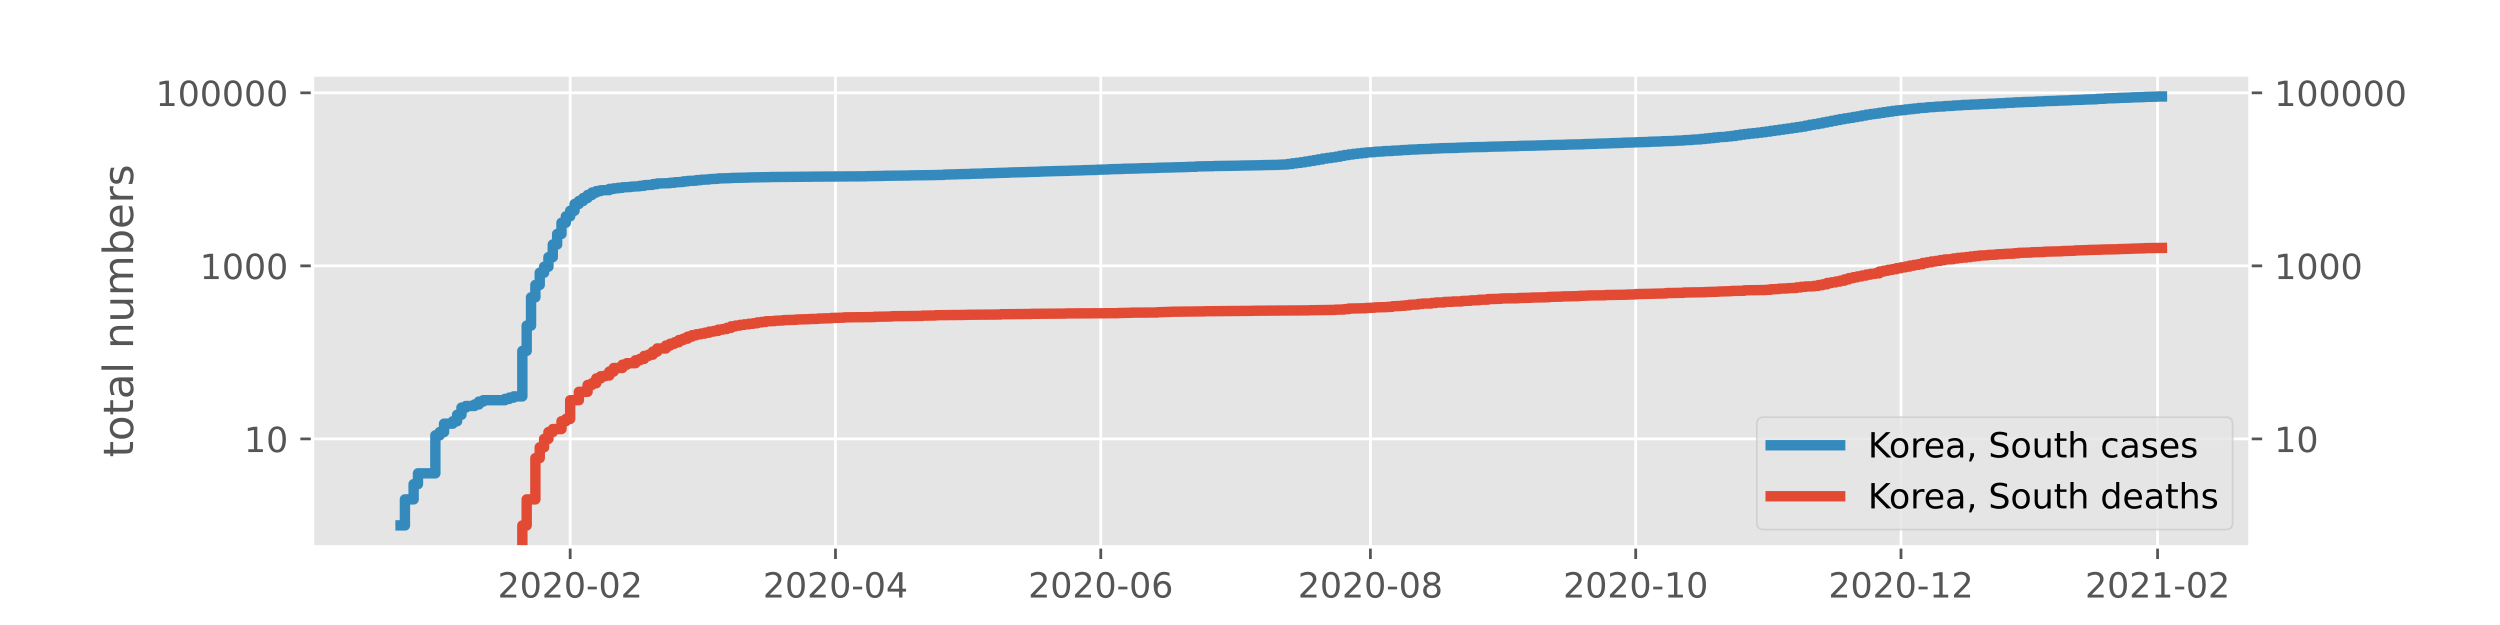
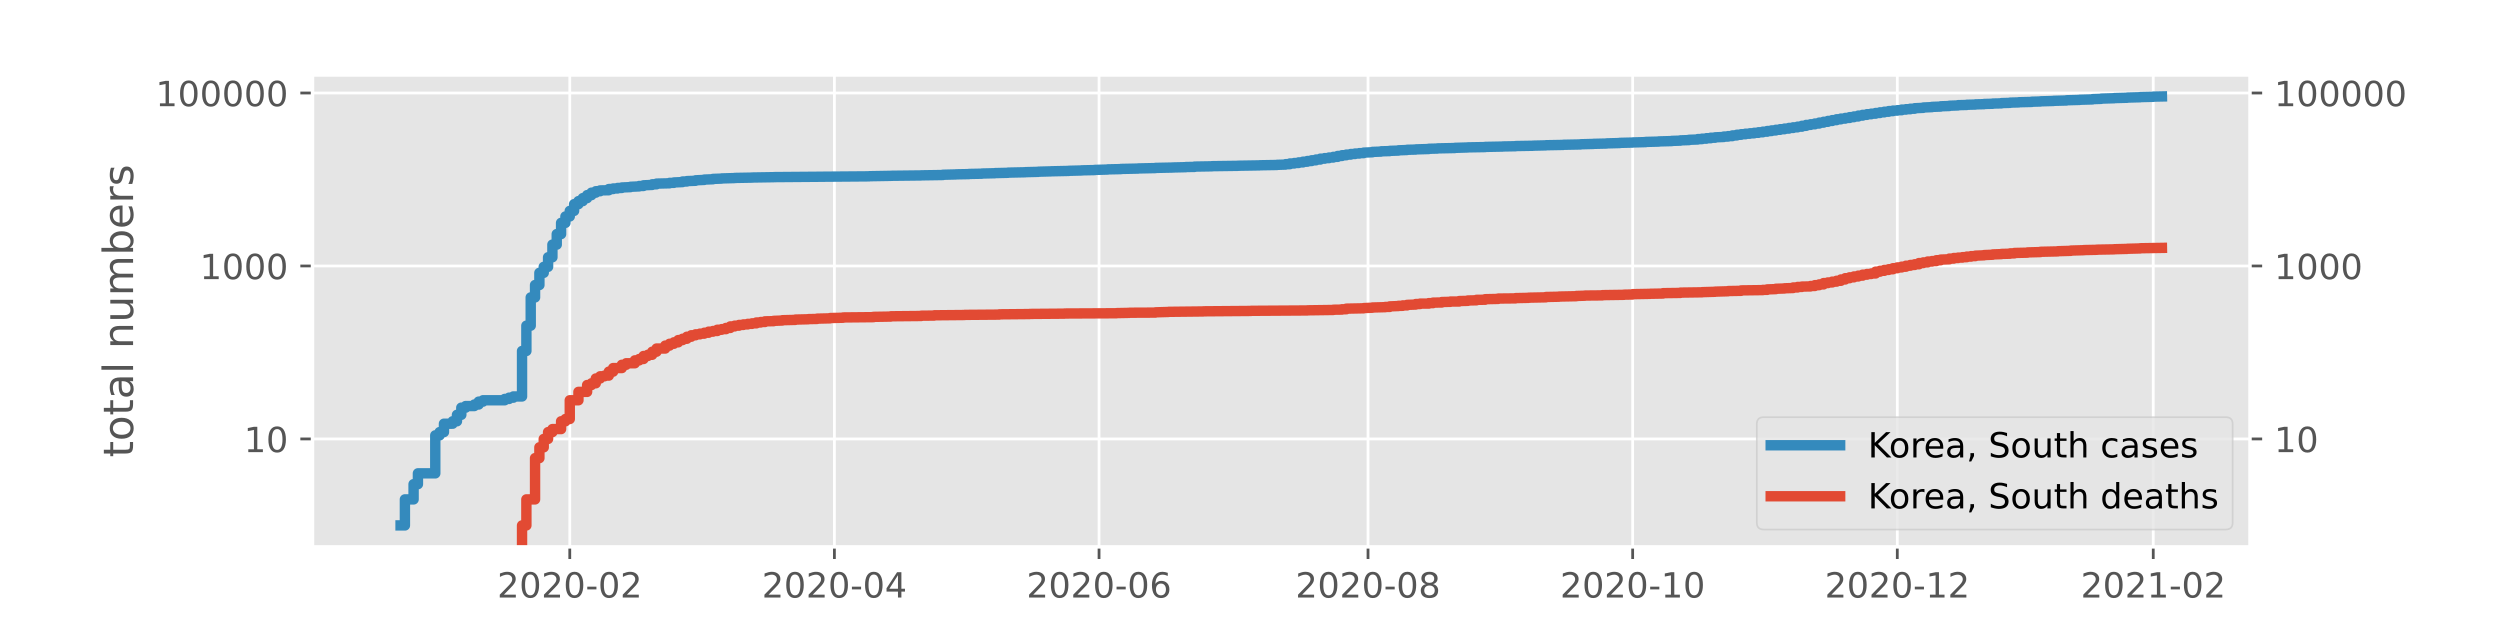
<svg xmlns="http://www.w3.org/2000/svg" xmlns:xlink="http://www.w3.org/1999/xlink" height="180pt" version="1.1" viewBox="0 0 720 180" width="720pt">
  <defs>
    <style type="text/css">*{stroke-linecap:butt;stroke-linejoin:round;}</style>
  </defs>
  <g id="figure_1">
    <g id="patch_1">
      <path d="M 0 180  L 720 180  L 720 0  L 0 0  z " style="fill:#ffffff;" />
    </g>
    <g id="axes_1">
      <g id="patch_2">
        <path d="M 90 157.5  L 648 157.5  L 648 21.6  L 90 21.6  z " style="fill:#e5e5e5;" />
      </g>
      <g id="matplotlib.axis_1">
        <g id="xtick_1">
          <g id="line2d_1">
-             <path clip-path="url(#p4e8350b60a)" d="M 164.212 157.5  L 164.212 21.6  " style="fill:none;stroke:#ffffff;stroke-linecap:square;stroke-width:0.8;" />
+             <path clip-path="url(#pd391276d5e)" d="M 164.092 157.5  L 164.092 21.6  " style="fill:none;stroke:#ffffff;stroke-linecap:square;stroke-width:0.8;" />
          </g>
          <g id="line2d_2">
            <defs>
-               <path d="M 0 0  L 0 3.5  " id="mb71b6ea522" style="stroke:#555555;stroke-width:0.8;" />
+               <path d="M 0 0  L 0 3.5  " id="m85355ce5db" style="stroke:#555555;stroke-width:0.8;" />
            </defs>
            <g>
-               <use style="fill:#555555;stroke:#555555;stroke-width:0.8;" x="164.212" xlink:href="#mb71b6ea522" y="157.5" />
+               <use style="fill:#555555;stroke:#555555;stroke-width:0.8;" x="164.092" xlink:href="#m85355ce5db" y="157.5" />
            </g>
          </g>
          <g id="text_1">
-             <text style="fill:#555555;font-family:DejaVu Sans;font-size:10px;font-stretch:normal;font-style:normal;font-weight:normal;text-anchor:middle;" transform="rotate(-0, 164.2121, 172.0984)" x="164.212" y="172.098">2020-02</text>
+             <text style="fill:#555555;font-family:DejaVu Sans;font-size:10px;font-stretch:normal;font-style:normal;font-weight:normal;text-anchor:middle;" transform="rotate(-0, 164.0918, 172.0984)" x="164.092" y="172.098">2020-02</text>
          </g>
        </g>
        <g id="xtick_2">
          <g id="line2d_3">
-             <path clip-path="url(#p4e8350b60a)" d="M 240.616 157.5  L 240.616 21.6  " style="fill:none;stroke:#ffffff;stroke-linecap:square;stroke-width:0.8;" />
+             <path clip-path="url(#pd391276d5e)" d="M 240.308 157.5  L 240.308 21.6  " style="fill:none;stroke:#ffffff;stroke-linecap:square;stroke-width:0.8;" />
          </g>
          <g id="line2d_4">
            <g>
-               <use style="fill:#555555;stroke:#555555;stroke-width:0.8;" x="240.616" xlink:href="#mb71b6ea522" y="157.5" />
+               <use style="fill:#555555;stroke:#555555;stroke-width:0.8;" x="240.308" xlink:href="#m85355ce5db" y="157.5" />
            </g>
          </g>
          <g id="text_2">
-             <text style="fill:#555555;font-family:DejaVu Sans;font-size:10px;font-stretch:normal;font-style:normal;font-weight:normal;text-anchor:middle;" transform="rotate(-0, 240.6162, 172.0984)" x="240.616" y="172.098">2020-04</text>
+             <text style="fill:#555555;font-family:DejaVu Sans;font-size:10px;font-stretch:normal;font-style:normal;font-weight:normal;text-anchor:middle;" transform="rotate(-0, 240.3077, 172.0984)" x="240.308" y="172.098">2020-04</text>
          </g>
        </g>
        <g id="xtick_3">
          <g id="line2d_5">
-             <path clip-path="url(#p4e8350b60a)" d="M 317.02 157.5  L 317.02 21.6  " style="fill:none;stroke:#ffffff;stroke-linecap:square;stroke-width:0.8;" />
+             <path clip-path="url(#pd391276d5e)" d="M 316.524 157.5  L 316.524 21.6  " style="fill:none;stroke:#ffffff;stroke-linecap:square;stroke-width:0.8;" />
          </g>
          <g id="line2d_6">
            <g>
-               <use style="fill:#555555;stroke:#555555;stroke-width:0.8;" x="317.02" xlink:href="#mb71b6ea522" y="157.5" />
+               <use style="fill:#555555;stroke:#555555;stroke-width:0.8;" x="316.524" xlink:href="#m85355ce5db" y="157.5" />
            </g>
          </g>
          <g id="text_3">
-             <text style="fill:#555555;font-family:DejaVu Sans;font-size:10px;font-stretch:normal;font-style:normal;font-weight:normal;text-anchor:middle;" transform="rotate(-0, 317.0202, 172.0984)" x="317.02" y="172.098">2020-06</text>
+             <text style="fill:#555555;font-family:DejaVu Sans;font-size:10px;font-stretch:normal;font-style:normal;font-weight:normal;text-anchor:middle;" transform="rotate(-0, 316.5235, 172.0984)" x="316.524" y="172.098">2020-06</text>
          </g>
        </g>
        <g id="xtick_4">
          <g id="line2d_7">
-             <path clip-path="url(#p4e8350b60a)" d="M 394.677 157.5  L 394.677 21.6  " style="fill:none;stroke:#ffffff;stroke-linecap:square;stroke-width:0.8;" />
+             <path clip-path="url(#pd391276d5e)" d="M 393.989 157.5  L 393.989 21.6  " style="fill:none;stroke:#ffffff;stroke-linecap:square;stroke-width:0.8;" />
          </g>
          <g id="line2d_8">
            <g>
-               <use style="fill:#555555;stroke:#555555;stroke-width:0.8;" x="394.677" xlink:href="#mb71b6ea522" y="157.5" />
+               <use style="fill:#555555;stroke:#555555;stroke-width:0.8;" x="393.989" xlink:href="#m85355ce5db" y="157.5" />
            </g>
          </g>
          <g id="text_4">
-             <text style="fill:#555555;font-family:DejaVu Sans;font-size:10px;font-stretch:normal;font-style:normal;font-weight:normal;text-anchor:middle;" transform="rotate(-0, 394.6768, 172.0984)" x="394.677" y="172.098">2020-08</text>
+             <text style="fill:#555555;font-family:DejaVu Sans;font-size:10px;font-stretch:normal;font-style:normal;font-weight:normal;text-anchor:middle;" transform="rotate(-0, 393.9888, 172.0984)" x="393.989" y="172.098">2020-08</text>
          </g>
        </g>
        <g id="xtick_5">
          <g id="line2d_9">
-             <path clip-path="url(#p4e8350b60a)" d="M 471.081 157.5  L 471.081 21.6  " style="fill:none;stroke:#ffffff;stroke-linecap:square;stroke-width:0.8;" />
+             <path clip-path="url(#pd391276d5e)" d="M 470.205 157.5  L 470.205 21.6  " style="fill:none;stroke:#ffffff;stroke-linecap:square;stroke-width:0.8;" />
          </g>
          <g id="line2d_10">
            <g>
-               <use style="fill:#555555;stroke:#555555;stroke-width:0.8;" x="471.081" xlink:href="#mb71b6ea522" y="157.5" />
+               <use style="fill:#555555;stroke:#555555;stroke-width:0.8;" x="470.205" xlink:href="#m85355ce5db" y="157.5" />
            </g>
          </g>
          <g id="text_5">
-             <text style="fill:#555555;font-family:DejaVu Sans;font-size:10px;font-stretch:normal;font-style:normal;font-weight:normal;text-anchor:middle;" transform="rotate(-0, 471.0808, 172.0984)" x="471.081" y="172.098">2020-10</text>
+             <text style="fill:#555555;font-family:DejaVu Sans;font-size:10px;font-stretch:normal;font-style:normal;font-weight:normal;text-anchor:middle;" transform="rotate(-0, 470.2047, 172.0984)" x="470.205" y="172.098">2020-10</text>
          </g>
        </g>
        <g id="xtick_6">
          <g id="line2d_11">
-             <path clip-path="url(#p4e8350b60a)" d="M 547.485 157.5  L 547.485 21.6  " style="fill:none;stroke:#ffffff;stroke-linecap:square;stroke-width:0.8;" />
+             <path clip-path="url(#pd391276d5e)" d="M 546.421 157.5  L 546.421 21.6  " style="fill:none;stroke:#ffffff;stroke-linecap:square;stroke-width:0.8;" />
          </g>
          <g id="line2d_12">
            <g>
-               <use style="fill:#555555;stroke:#555555;stroke-width:0.8;" x="547.485" xlink:href="#mb71b6ea522" y="157.5" />
+               <use style="fill:#555555;stroke:#555555;stroke-width:0.8;" x="546.421" xlink:href="#m85355ce5db" y="157.5" />
            </g>
          </g>
          <g id="text_6">
-             <text style="fill:#555555;font-family:DejaVu Sans;font-size:10px;font-stretch:normal;font-style:normal;font-weight:normal;text-anchor:middle;" transform="rotate(-0, 547.4848, 172.0984)" x="547.485" y="172.098">2020-12</text>
+             <text style="fill:#555555;font-family:DejaVu Sans;font-size:10px;font-stretch:normal;font-style:normal;font-weight:normal;text-anchor:middle;" transform="rotate(-0, 546.4205, 172.0984)" x="546.421" y="172.098">2020-12</text>
          </g>
        </g>
        <g id="xtick_7">
          <g id="line2d_13">
-             <path clip-path="url(#p4e8350b60a)" d="M 621.384 157.5  L 621.384 21.6  " style="fill:none;stroke:#ffffff;stroke-linecap:square;stroke-width:0.8;" />
+             <path clip-path="url(#pd391276d5e)" d="M 620.137 157.5  L 620.137 21.6  " style="fill:none;stroke:#ffffff;stroke-linecap:square;stroke-width:0.8;" />
          </g>
          <g id="line2d_14">
            <g>
-               <use style="fill:#555555;stroke:#555555;stroke-width:0.8;" x="621.384" xlink:href="#mb71b6ea522" y="157.5" />
+               <use style="fill:#555555;stroke:#555555;stroke-width:0.8;" x="620.137" xlink:href="#m85355ce5db" y="157.5" />
            </g>
          </g>
          <g id="text_7">
-             <text style="fill:#555555;font-family:DejaVu Sans;font-size:10px;font-stretch:normal;font-style:normal;font-weight:normal;text-anchor:middle;" transform="rotate(-0, 621.3838, 172.0984)" x="621.384" y="172.098">2021-02</text>
+             <text style="fill:#555555;font-family:DejaVu Sans;font-size:10px;font-stretch:normal;font-style:normal;font-weight:normal;text-anchor:middle;" transform="rotate(-0, 620.1375, 172.0984)" x="620.137" y="172.098">2021-02</text>
          </g>
        </g>
      </g>
      <g id="matplotlib.axis_2">
        <g id="ytick_1">
          <g id="line2d_15">
-             <path clip-path="url(#p4e8350b60a)" d="M 90 126.405  L 648 126.405  " style="fill:none;stroke:#ffffff;stroke-linecap:square;stroke-width:0.8;" />
+             <path clip-path="url(#pd391276d5e)" d="M 90 126.415  L 648 126.415  " style="fill:none;stroke:#ffffff;stroke-linecap:square;stroke-width:0.8;" />
          </g>
          <g id="line2d_16">
            <defs>
-               <path d="M 0 0  L -3.5 0  " id="mbadf1a4dc0" style="stroke:#555555;stroke-width:0.8;" />
+               <path d="M 0 0  L -3.5 0  " id="ma925e9ebb7" style="stroke:#555555;stroke-width:0.8;" />
            </defs>
            <g>
-               <use style="fill:#555555;stroke:#555555;stroke-width:0.8;" x="90" xlink:href="#mbadf1a4dc0" y="126.405" />
+               <use style="fill:#555555;stroke:#555555;stroke-width:0.8;" x="90" xlink:href="#ma925e9ebb7" y="126.415" />
            </g>
          </g>
          <g id="line2d_17">
            <defs>
-               <path d="M 0 0  L 3.5 0  " id="m19bf8649ea" style="stroke:#555555;stroke-width:0.8;" />
+               <path d="M 0 0  L 3.5 0  " id="m5937673748" style="stroke:#555555;stroke-width:0.8;" />
            </defs>
            <g>
-               <use style="fill:#555555;stroke:#555555;stroke-width:0.8;" x="648" xlink:href="#m19bf8649ea" y="126.405" />
+               <use style="fill:#555555;stroke:#555555;stroke-width:0.8;" x="648" xlink:href="#m5937673748" y="126.415" />
            </g>
          </g>
          <g id="text_8">
-             <text style="fill:#555555;font-family:DejaVu Sans;font-size:10px;font-stretch:normal;font-style:normal;font-weight:normal;text-anchor:end;" transform="rotate(-0, 83, 130.2044)" x="83" y="130.204">10</text>
+             <text style="fill:#555555;font-family:DejaVu Sans;font-size:10px;font-stretch:normal;font-style:normal;font-weight:normal;text-anchor:end;" transform="rotate(-0, 83, 130.2145)" x="83" y="130.215">10</text>
          </g>
          <g id="text_9">
-             <text style="fill:#555555;font-family:DejaVu Sans;font-size:10px;font-stretch:normal;font-style:normal;font-weight:normal;text-anchor:start;" transform="rotate(-0, 655, 130.2044)" x="655" y="130.204">10</text>
+             <text style="fill:#555555;font-family:DejaVu Sans;font-size:10px;font-stretch:normal;font-style:normal;font-weight:normal;text-anchor:start;" transform="rotate(-0, 655, 130.2145)" x="655" y="130.215">10</text>
          </g>
        </g>
        <g id="ytick_2">
          <g id="line2d_18">
-             <path clip-path="url(#p4e8350b60a)" d="M 90 76.57  L 648 76.57  " style="fill:none;stroke:#ffffff;stroke-linecap:square;stroke-width:0.8;" />
+             <path clip-path="url(#pd391276d5e)" d="M 90 76.6  L 648 76.6  " style="fill:none;stroke:#ffffff;stroke-linecap:square;stroke-width:0.8;" />
          </g>
          <g id="line2d_19">
            <g>
-               <use style="fill:#555555;stroke:#555555;stroke-width:0.8;" x="90" xlink:href="#mbadf1a4dc0" y="76.57" />
+               <use style="fill:#555555;stroke:#555555;stroke-width:0.8;" x="90" xlink:href="#ma925e9ebb7" y="76.6" />
            </g>
          </g>
          <g id="line2d_20">
            <g>
-               <use style="fill:#555555;stroke:#555555;stroke-width:0.8;" x="648" xlink:href="#m19bf8649ea" y="76.57" />
+               <use style="fill:#555555;stroke:#555555;stroke-width:0.8;" x="648" xlink:href="#m5937673748" y="76.6" />
            </g>
          </g>
          <g id="text_10">
-             <text style="fill:#555555;font-family:DejaVu Sans;font-size:10px;font-stretch:normal;font-style:normal;font-weight:normal;text-anchor:end;" transform="rotate(-0, 83, 80.36918)" x="83" y="80.369">1000</text>
+             <text style="fill:#555555;font-family:DejaVu Sans;font-size:10px;font-stretch:normal;font-style:normal;font-weight:normal;text-anchor:end;" transform="rotate(-0, 83, 80.39966)" x="83" y="80.4">1000</text>
          </g>
          <g id="text_11">
-             <text style="fill:#555555;font-family:DejaVu Sans;font-size:10px;font-stretch:normal;font-style:normal;font-weight:normal;text-anchor:start;" transform="rotate(-0, 655, 80.36918)" x="655" y="80.369">1000</text>
+             <text style="fill:#555555;font-family:DejaVu Sans;font-size:10px;font-stretch:normal;font-style:normal;font-weight:normal;text-anchor:start;" transform="rotate(-0, 655, 80.39966)" x="655" y="80.4">1000</text>
          </g>
        </g>
        <g id="ytick_3">
          <g id="line2d_21">
-             <path clip-path="url(#p4e8350b60a)" d="M 90 26.735  L 648 26.735  " style="fill:none;stroke:#ffffff;stroke-linecap:square;stroke-width:0.8;" />
+             <path clip-path="url(#pd391276d5e)" d="M 90 26.786  L 648 26.786  " style="fill:none;stroke:#ffffff;stroke-linecap:square;stroke-width:0.8;" />
          </g>
          <g id="line2d_22">
            <g>
-               <use style="fill:#555555;stroke:#555555;stroke-width:0.8;" x="90" xlink:href="#mbadf1a4dc0" y="26.735" />
+               <use style="fill:#555555;stroke:#555555;stroke-width:0.8;" x="90" xlink:href="#ma925e9ebb7" y="26.786" />
            </g>
          </g>
          <g id="line2d_23">
            <g>
-               <use style="fill:#555555;stroke:#555555;stroke-width:0.8;" x="648" xlink:href="#m19bf8649ea" y="26.735" />
+               <use style="fill:#555555;stroke:#555555;stroke-width:0.8;" x="648" xlink:href="#m5937673748" y="26.786" />
            </g>
          </g>
          <g id="text_12">
-             <text style="fill:#555555;font-family:DejaVu Sans;font-size:10px;font-stretch:normal;font-style:normal;font-weight:normal;text-anchor:end;" transform="rotate(-0, 83, 30.534)" x="83" y="30.534">100000</text>
+             <text style="fill:#555555;font-family:DejaVu Sans;font-size:10px;font-stretch:normal;font-style:normal;font-weight:normal;text-anchor:end;" transform="rotate(-0, 83, 30.58481)" x="83" y="30.585">100000</text>
          </g>
          <g id="text_13">
-             <text style="fill:#555555;font-family:DejaVu Sans;font-size:10px;font-stretch:normal;font-style:normal;font-weight:normal;text-anchor:start;" transform="rotate(-0, 655, 30.534)" x="655" y="30.534">100000</text>
+             <text style="fill:#555555;font-family:DejaVu Sans;font-size:10px;font-stretch:normal;font-style:normal;font-weight:normal;text-anchor:start;" transform="rotate(-0, 655, 30.58481)" x="655" y="30.585">100000</text>
          </g>
        </g>
        <g id="text_14">
          <text style="fill:#555555;font-family:DejaVu Sans;font-size:12px;font-stretch:normal;font-style:normal;font-weight:normal;text-anchor:middle;" transform="rotate(-90, 38.32937, 89.55)" x="38.329" y="89.55">total numbers</text>
        </g>
      </g>
      <g id="line2d_24">
-         <path clip-path="url(#p4e8350b60a)" d="M 115.364 151.323  L 116.616 151.323  L 116.616 143.822  L 119.121 143.822  L 119.121 139.434  L 120.374 139.434  L 120.374 136.321  L 125.384 136.321  L 125.384 125.374  L 126.636 125.374  L 126.636 124.432  L 127.889 124.432  L 127.889 122.017  L 130.394 122.017  L 130.394 121.319  L 131.646 121.319  L 131.646 119.459  L 132.899 119.459  L 132.899 117.392  L 134.152 117.392  L 134.152 116.931  L 136.657 116.931  L 136.657 116.489  L 137.909 116.489  L 137.909 115.657  L 139.162 115.657  L 139.162 115.263  L 145.424 115.263  L 145.424 114.883  L 146.677 114.883  L 146.677 114.516  L 147.929 114.516  L 147.929 114.162  L 150.434 114.162  L 150.434 101.063  L 151.687 101.063  L 151.687 93.772  L 152.939 93.772  L 152.939 85.628  L 154.192 85.628  L 154.192 82.062  L 155.444 82.062  L 155.444 78.547  L 156.697 78.547  L 156.697 76.822  L 157.949 76.822  L 157.949 74.06  L 159.202 74.06  L 159.202 70.416  L 160.455 70.416  L 160.455 67.384  L 161.707 67.384  L 161.707 64.153  L 162.96 64.153  L 162.96 62.307  L 164.212 62.307  L 164.212 60.698  L 165.465 60.698  L 165.465 58.758  L 166.717 58.758  L 166.717 57.886  L 167.97 57.886  L 167.97 57.023  L 169.222 57.023  L 169.222 56.16  L 170.475 56.16  L 170.475 55.449  L 171.727 55.449  L 171.727 55.037  L 172.98 55.037  L 172.98 54.797  L 175.485 54.747  L 175.485 54.404  L 176.737 54.404  L 176.737 54.246  L 177.99 54.246  L 177.99 54.096  L 179.242 54.096  L 179.242 53.951  L 181.747 53.85  L 181.747 53.753  L 184.253 53.643  L 184.253 53.522  L 185.505 53.522  L 185.505 53.329  L 188.01 53.219  L 188.01 53.037  L 189.263 53.037  L 189.263 52.84  L 193.02 52.748  L 193.02 52.629  L 194.273 52.629  L 194.273 52.507  L 196.778 52.401  L 196.778 52.233  L 198.03 52.233  L 198.03 52.113  L 200.535 52.026  L 200.535 51.886  L 201.788 51.886  L 201.788 51.775  L 204.293 51.678  L 204.293 51.585  L 206.798 51.485  L 206.798 51.399  L 210.556 51.3  L 210.556 51.245  L 215.566 51.145  L 215.566 51.112  L 221.828 51.009  L 221.828 50.986  L 234.354 50.882  L 234.354 50.868  L 249.384 50.78  L 249.384 50.746  L 254.394 50.658  L 254.394 50.63  L 261.909 50.544  L 261.909 50.513  L 269.424 50.42  L 269.424 50.402  L 271.929 50.363  L 271.929 50.288  L 275.687 50.196  L 275.687 50.17  L 279.444 50.101  L 279.444 50.056  L 283.202 49.983  L 283.202 49.936  L 286.96 49.848  L 286.96 49.814  L 290.717 49.727  L 290.717 49.677  L 295.727 49.571  L 295.727 49.54  L 299.485 49.45  L 299.485 49.407  L 303.242 49.306  L 303.242 49.291  L 308.253 49.183  L 308.253 49.15  L 312.01 49.053  L 312.01 49.017  L 315.768 48.939  L 315.768 48.893  L 319.525 48.788  L 319.525 48.738  L 323.283 48.664  L 323.283 48.612  L 328.293 48.507  L 328.293 48.472  L 333.303 48.364  L 333.303 48.315  L 338.313 48.21  L 338.313 48.19  L 342.071 48.105  L 342.071 48.059  L 344.576 48.027  L 344.576 47.94  L 349.586 47.855  L 349.586 47.819  L 357.101 47.715  L 357.101 47.689  L 363.364 47.585  L 363.364 47.559  L 368.374 47.473  L 368.374 47.432  L 370.879 47.357  L 370.879 47.236  L 372.131 47.236  L 372.131 47.038  L 373.384 47.038  L 373.384 46.899  L 374.636 46.899  L 374.636 46.729  L 375.889 46.729  L 375.889 46.527  L 377.141 46.527  L 377.141 46.335  L 378.394 46.335  L 378.394 46.122  L 379.646 46.122  L 379.646 45.909  L 380.899 45.909  L 380.899 45.659  L 382.152 45.659  L 382.152 45.495  L 383.404 45.495  L 383.404 45.325  L 384.657 45.325  L 384.657 45.133  L 385.909 45.133  L 385.909 44.875  L 387.162 44.875  L 387.162 44.663  L 388.414 44.663  L 388.414 44.481  L 389.667 44.481  L 389.667 44.316  L 390.919 44.316  L 390.919 44.18  L 392.172 44.18  L 392.172 44.053  L 393.424 44.053  L 393.424 43.911  L 395.929 43.808  L 395.929 43.705  L 398.434 43.618  L 398.434 43.533  L 400.939 43.472  L 400.939 43.403  L 403.444 43.325  L 403.444 43.247  L 405.949 43.16  L 405.949 43.093  L 408.455 43.034  L 408.455 42.981  L 412.212 42.875  L 412.212 42.802  L 414.717 42.742  L 414.717 42.689  L 419.727 42.589  L 419.727 42.538  L 423.485 42.427  L 423.485 42.399  L 428.495 42.315  L 428.495 42.264  L 433.505 42.166  L 433.505 42.137  L 437.263 42.071  L 437.263 42.02  L 442.273 41.934  L 442.273 41.909  L 446.03 41.821  L 446.03 41.785  L 451.04 41.69  L 451.04 41.651  L 456.051 41.555  L 456.051 41.504  L 459.808 41.406  L 459.808 41.381  L 463.566 41.294  L 463.566 41.252  L 467.323 41.153  L 467.323 41.102  L 471.081 41.012  L 471.081 40.981  L 474.838 40.884  L 474.838 40.826  L 478.596 40.734  L 478.596 40.684  L 482.354 40.588  L 482.354 40.533  L 484.859 40.459  L 484.859 40.38  L 487.364 40.301  L 487.364 40.217  L 489.869 40.131  L 489.869 40.015  L 491.121 40.015  L 491.121 39.889  L 492.374 39.889  L 492.374 39.758  L 493.626 39.758  L 493.626 39.619  L 494.879 39.619  L 494.879 39.502  L 497.384 39.407  L 497.384 39.286  L 498.636 39.286  L 498.636 39.155  L 499.889 39.155  L 499.889 38.958  L 501.141 38.958  L 501.141 38.769  L 502.394 38.769  L 502.394 38.61  L 503.646 38.61  L 503.646 38.465  L 504.899 38.465  L 504.899 38.345  L 506.152 38.345  L 506.152 38.204  L 507.404 38.204  L 507.404 38.045  L 508.657 38.045  L 508.657 37.88  L 509.909 37.88  L 509.909 37.691  L 511.162 37.691  L 511.162 37.519  L 512.414 37.519  L 512.414 37.336  L 513.667 37.336  L 513.667 37.16  L 514.919 37.16  L 514.919 36.993  L 516.172 36.993  L 516.172 36.805  L 517.424 36.805  L 517.424 36.624  L 518.677 36.624  L 518.677 36.44  L 519.929 36.44  L 519.929 36.191  L 521.182 36.191  L 521.182 35.927  L 522.434 35.927  L 522.434 35.747  L 523.687 35.747  L 523.687 35.53  L 524.939 35.53  L 524.939 35.27  L 526.192 35.27  L 526.192 35.032  L 527.444 35.032  L 527.444 34.787  L 528.697 34.787  L 528.697 34.55  L 529.949 34.55  L 529.949 34.308  L 531.202 34.308  L 531.202 34.109  L 532.455 34.109  L 532.455 33.924  L 533.707 33.924  L 533.707 33.697  L 534.96 33.697  L 534.96 33.497  L 536.212 33.497  L 536.212 33.25  L 537.465 33.25  L 537.465 33.028  L 538.717 33.028  L 538.717 32.842  L 539.97 32.842  L 539.97 32.689  L 541.222 32.689  L 541.222 32.495  L 542.475 32.495  L 542.475 32.304  L 543.727 32.304  L 543.727 32.13  L 544.98 32.13  L 544.98 31.948  L 546.232 31.948  L 546.232 31.805  L 547.485 31.805  L 547.485 31.693  L 548.737 31.693  L 548.737 31.52  L 549.99 31.52  L 549.99 31.4  L 551.242 31.4  L 551.242 31.261  L 552.495 31.261  L 552.495 31.119  L 555 31.011  L 555 30.908  L 557.505 30.803  L 557.505 30.732  L 560.01 30.649  L 560.01 30.562  L 562.515 30.483  L 562.515 30.404  L 565.02 30.317  L 565.02 30.239  L 567.525 30.181  L 567.525 30.123  L 570.03 30.064  L 570.03 30.005  L 572.535 29.955  L 572.535 29.892  L 575.04 29.836  L 575.04 29.773  L 577.545 29.722  L 577.545 29.644  L 580.051 29.574  L 580.051 29.508  L 582.556 29.444  L 582.556 29.395  L 586.313 29.307  L 586.313 29.243  L 588.818 29.182  L 588.818 29.132  L 592.576 29.029  L 592.576 28.99  L 596.333 28.892  L 596.333 28.825  L 600.091 28.725  L 600.091 28.683  L 603.848 28.58  L 603.848 28.5  L 606.354 28.422  L 606.354 28.351  L 610.111 28.243  L 610.111 28.202  L 613.869 28.103  L 613.869 28.055  L 617.626 27.957  L 617.626 27.914  L 621.384 27.83  L 621.384 27.777  L 622.636 27.777  L 622.636 27.777  " style="fill:none;stroke:#348abd;stroke-linecap:square;stroke-width:3;" />
+         <path clip-path="url(#pd391276d5e)" d="M 115.364 151.323  L 116.613 151.323  L 116.613 143.825  L 119.112 143.825  L 119.112 139.439  L 120.361 139.439  L 120.361 136.327  L 125.359 136.327  L 125.359 125.384  L 126.609 125.384  L 126.609 124.443  L 127.858 124.443  L 127.858 122.029  L 130.357 122.029  L 130.357 121.331  L 131.606 121.331  L 131.606 119.472  L 132.856 119.472  L 132.856 117.406  L 134.105 117.406  L 134.105 116.945  L 136.604 116.945  L 136.604 116.504  L 137.854 116.504  L 137.854 115.671  L 139.103 115.671  L 139.103 115.278  L 145.35 115.278  L 145.35 114.898  L 146.6 114.898  L 146.6 114.531  L 147.849 114.531  L 147.849 114.177  L 150.348 114.177  L 150.348 101.084  L 151.597 101.084  L 151.597 93.796  L 152.847 93.796  L 152.847 85.655  L 154.096 85.655  L 154.096 82.09  L 155.346 82.09  L 155.346 78.577  L 156.595 78.577  L 156.595 76.852  L 157.845 76.852  L 157.845 74.092  L 159.094 74.092  L 159.094 70.449  L 160.343 70.449  L 160.343 67.418  L 161.593 67.418  L 161.593 64.189  L 162.842 64.189  L 162.842 62.343  L 164.092 62.343  L 164.092 60.735  L 165.341 60.735  L 165.341 58.796  L 166.591 58.796  L 166.591 57.925  L 167.84 57.925  L 167.84 57.061  L 169.09 57.061  L 169.09 56.199  L 170.339 56.199  L 170.339 55.488  L 171.588 55.488  L 171.588 55.077  L 172.838 55.077  L 172.838 54.837  L 175.337 54.786  L 175.337 54.443  L 176.586 54.443  L 176.586 54.285  L 177.836 54.285  L 177.836 54.135  L 179.085 54.135  L 179.085 53.991  L 181.584 53.89  L 181.584 53.792  L 184.083 53.683  L 184.083 53.562  L 185.332 53.562  L 185.332 53.369  L 187.831 53.259  L 187.831 53.077  L 189.081 53.077  L 189.081 52.88  L 192.829 52.788  L 192.829 52.669  L 194.078 52.669  L 194.078 52.547  L 196.577 52.441  L 196.577 52.273  L 197.827 52.273  L 197.827 52.154  L 200.326 52.066  L 200.326 51.927  L 202.824 51.816  L 202.824 51.719  L 205.323 51.626  L 205.323 51.526  L 207.822 51.44  L 207.822 51.39  L 211.571 51.285  L 211.571 51.245  L 216.568 51.153  L 216.568 51.127  L 222.815 51.027  L 222.815 51.009  L 236.559 50.9  L 236.559 50.896  L 250.303 50.787  L 250.303 50.752  L 256.55 50.644  L 256.55 50.626  L 265.296 50.523  L 265.296 50.501  L 271.544 50.405  L 271.544 50.329  L 275.292 50.237  L 275.292 50.211  L 279.04 50.143  L 279.04 50.097  L 282.789 50.024  L 282.789 49.977  L 286.537 49.89  L 286.537 49.855  L 290.285 49.769  L 290.285 49.718  L 295.283 49.612  L 295.283 49.582  L 299.031 49.492  L 299.031 49.448  L 302.78 49.348  L 302.78 49.333  L 307.777 49.225  L 307.777 49.191  L 311.526 49.095  L 311.526 49.059  L 315.274 48.981  L 315.274 48.935  L 319.022 48.83  L 319.022 48.78  L 322.771 48.705  L 322.771 48.654  L 327.768 48.549  L 327.768 48.513  L 332.766 48.406  L 332.766 48.357  L 337.764 48.252  L 337.764 48.232  L 341.512 48.147  L 341.512 48.101  L 344.011 48.07  L 344.011 47.982  L 349.009 47.898  L 349.009 47.861  L 356.506 47.757  L 356.506 47.731  L 362.753 47.628  L 362.753 47.601  L 367.751 47.515  L 367.751 47.474  L 370.249 47.399  L 370.249 47.279  L 371.499 47.279  L 371.499 47.08  L 372.748 47.08  L 372.748 46.942  L 373.998 46.942  L 373.998 46.772  L 375.247 46.772  L 375.247 46.57  L 376.497 46.57  L 376.497 46.377  L 377.746 46.377  L 377.746 46.165  L 378.996 46.165  L 378.996 45.952  L 380.245 45.952  L 380.245 45.702  L 381.494 45.702  L 381.494 45.538  L 382.744 45.538  L 382.744 45.368  L 383.993 45.368  L 383.993 45.177  L 385.243 45.177  L 385.243 44.919  L 386.492 44.919  L 386.492 44.706  L 387.742 44.706  L 387.742 44.525  L 388.991 44.525  L 388.991 44.359  L 390.24 44.359  L 390.24 44.224  L 391.49 44.224  L 391.49 44.097  L 392.739 44.097  L 392.739 43.955  L 395.238 43.852  L 395.238 43.749  L 397.737 43.662  L 397.737 43.577  L 400.236 43.516  L 400.236 43.447  L 402.735 43.369  L 402.735 43.291  L 405.234 43.204  L 405.234 43.137  L 407.733 43.078  L 407.733 43.025  L 411.481 42.919  L 411.481 42.846  L 413.98 42.786  L 413.98 42.734  L 418.978 42.634  L 418.978 42.582  L 422.726 42.471  L 422.726 42.443  L 427.724 42.359  L 427.724 42.308  L 432.721 42.211  L 432.721 42.182  L 436.47 42.116  L 436.47 42.065  L 441.468 41.979  L 441.468 41.953  L 445.216 41.866  L 445.216 41.829  L 450.214 41.735  L 450.214 41.696  L 455.211 41.599  L 455.211 41.549  L 458.96 41.451  L 458.96 41.426  L 462.708 41.339  L 462.708 41.297  L 466.456 41.198  L 466.456 41.147  L 470.205 41.057  L 470.205 41.026  L 473.953 40.929  L 473.953 40.871  L 477.701 40.779  L 477.701 40.73  L 481.45 40.633  L 481.45 40.578  L 483.949 40.504  L 483.949 40.426  L 486.447 40.347  L 486.447 40.262  L 488.946 40.177  L 488.946 40.06  L 490.196 40.06  L 490.196 39.935  L 491.445 39.935  L 491.445 39.803  L 492.695 39.803  L 492.695 39.665  L 493.944 39.665  L 493.944 39.548  L 496.443 39.453  L 496.443 39.332  L 497.692 39.332  L 497.692 39.201  L 498.942 39.201  L 498.942 39.004  L 500.191 39.004  L 500.191 38.815  L 501.441 38.815  L 501.441 38.656  L 502.69 38.656  L 502.69 38.511  L 503.94 38.511  L 503.94 38.391  L 505.189 38.391  L 505.189 38.25  L 506.438 38.25  L 506.438 38.091  L 507.688 38.091  L 507.688 37.927  L 508.937 37.927  L 508.937 37.738  L 510.187 37.738  L 510.187 37.565  L 511.436 37.565  L 511.436 37.382  L 512.686 37.382  L 512.686 37.206  L 513.935 37.206  L 513.935 37.039  L 515.185 37.039  L 515.185 36.852  L 516.434 36.852  L 516.434 36.671  L 517.683 36.671  L 517.683 36.487  L 518.933 36.487  L 518.933 36.238  L 520.182 36.238  L 520.182 35.974  L 521.432 35.974  L 521.432 35.794  L 522.681 35.794  L 522.681 35.577  L 523.931 35.577  L 523.931 35.317  L 525.18 35.317  L 525.18 35.079  L 526.429 35.079  L 526.429 34.835  L 527.679 34.835  L 527.679 34.597  L 528.928 34.597  L 528.928 34.356  L 530.178 34.356  L 530.178 34.156  L 531.427 34.156  L 531.427 33.972  L 532.677 33.972  L 532.677 33.745  L 533.926 33.745  L 533.926 33.545  L 535.176 33.545  L 535.176 33.298  L 536.425 33.298  L 536.425 33.077  L 537.674 33.077  L 537.674 32.89  L 538.924 32.89  L 538.924 32.738  L 540.173 32.738  L 540.173 32.544  L 541.423 32.544  L 541.423 32.352  L 542.672 32.352  L 542.672 32.179  L 543.922 32.179  L 543.922 31.997  L 545.171 31.997  L 545.171 31.854  L 546.421 31.854  L 546.421 31.742  L 547.67 31.742  L 547.67 31.569  L 548.919 31.569  L 548.919 31.449  L 550.169 31.449  L 550.169 31.31  L 551.418 31.31  L 551.418 31.168  L 553.917 31.06  L 553.917 30.958  L 556.416 30.852  L 556.416 30.782  L 558.915 30.698  L 558.915 30.611  L 561.414 30.532  L 561.414 30.454  L 563.913 30.366  L 563.913 30.288  L 566.412 30.23  L 566.412 30.173  L 568.91 30.113  L 568.91 30.055  L 571.409 30.004  L 571.409 29.942  L 573.908 29.885  L 573.908 29.823  L 576.407 29.772  L 576.407 29.693  L 578.906 29.623  L 578.906 29.557  L 581.405 29.494  L 581.405 29.445  L 585.153 29.357  L 585.153 29.293  L 587.652 29.232  L 587.652 29.182  L 591.4 29.079  L 591.4 29.04  L 595.149 28.942  L 595.149 28.875  L 598.897 28.775  L 598.897 28.733  L 602.645 28.63  L 602.645 28.55  L 605.144 28.472  L 605.144 28.401  L 608.893 28.293  L 608.893 28.252  L 612.641 28.154  L 612.641 28.105  L 616.389 28.007  L 616.389 27.964  L 620.137 27.881  L 620.137 27.828  L 622.636 27.777  L 622.636 27.777  " style="fill:none;stroke:#348abd;stroke-linecap:square;stroke-width:3;" />
      </g>
      <g id="line2d_25">
-         <path clip-path="url(#p4e8350b60a)" d="M 150.434 181  L 150.434 151.323  L 151.687 151.323  L 151.687 143.822  L 154.192 143.822  L 154.192 131.933  L 155.444 131.933  L 155.444 128.82  L 156.697 128.82  L 156.697 126.405  L 157.949 126.405  L 157.949 124.432  L 159.202 124.432  L 159.202 123.566  L 161.707 123.566  L 161.707 121.319  L 162.96 121.319  L 162.96 120.663  L 164.212 120.663  L 164.212 115.263  L 166.717 115.263  L 166.717 112.848  L 169.222 112.848  L 169.222 110.875  L 170.475 110.875  L 170.475 110.372  L 171.727 110.372  L 171.727 108.988  L 172.98 108.988  L 172.98 108.358  L 174.232 108.358  L 174.232 108.156  L 175.485 108.156  L 175.485 107.015  L 176.737 107.015  L 176.737 105.984  L 179.242 105.984  L 179.242 105.042  L 180.495 105.042  L 180.495 104.601  L 183 104.601  L 183 103.768  L 184.253 103.768  L 184.253 103.374  L 185.505 103.374  L 185.505 102.508  L 186.758 102.508  L 186.758 102.157  L 188.01 102.157  L 188.01 101.273  L 189.263 101.273  L 189.263 100.358  L 191.768 100.358  L 191.768 99.515  L 193.02 99.515  L 193.02 98.987  L 194.273 98.987  L 194.273 98.565  L 195.525 98.565  L 195.525 97.924  L 196.778 97.924  L 196.778 97.542  L 198.03 97.542  L 198.03 96.956  L 199.283 96.956  L 199.283 96.537  L 200.535 96.537  L 200.535 96.267  L 201.788 96.267  L 201.788 96.068  L 203.04 96.068  L 203.04 95.809  L 204.293 95.809  L 204.293 95.494  L 205.545 95.494  L 205.545 95.309  L 206.798 95.309  L 206.798 94.948  L 208.051 94.948  L 208.051 94.772  L 209.303 94.772  L 209.303 94.428  L 210.556 94.428  L 210.556 93.987  L 211.808 93.987  L 211.808 93.772  L 213.061 93.772  L 213.061 93.562  L 214.313 93.562  L 214.313 93.407  L 215.566 93.407  L 215.566 93.254  L 216.818 93.254  L 216.818 93.104  L 218.071 93.104  L 218.071 92.857  L 219.323 92.857  L 219.323 92.712  L 220.576 92.712  L 220.576 92.521  L 223.081 92.474  L 223.081 92.38  L 225.586 92.288  L 225.586 92.195  L 229.343 92.104  L 229.343 92.014  L 233.101 91.924  L 233.101 91.879  L 235.606 91.835  L 235.606 91.746  L 239.364 91.659  L 239.364 91.572  L 243.121 91.486  L 243.121 91.4  L 251.889 91.315  L 251.889 91.231  L 256.899 91.147  L 256.899 91.064  L 265.667 90.982  L 265.667 90.901  L 269.424 90.86  L 269.424 90.779  L 278.192 90.699  L 278.192 90.659  L 288.212 90.58  L 288.212 90.501  L 296.98 90.423  L 296.98 90.384  L 307 90.307  L 307 90.268  L 322.03 90.192  L 322.03 90.154  L 325.788 90.078  L 325.788 90.041  L 333.303 90.003  L 333.303 89.928  L 337.061 89.817  L 337.061 89.781  L 347.081 89.671  L 347.081 89.635  L 360.859 89.527  L 360.859 89.491  L 377.141 89.385  L 377.141 89.349  L 384.657 89.244  L 384.657 89.174  L 387.162 89.14  L 387.162 89.037  L 388.414 89.037  L 388.414 88.867  L 393.424 88.766  L 393.424 88.699  L 395.929 88.6  L 395.929 88.535  L 399.687 88.437  L 399.687 88.372  L 400.939 88.372  L 400.939 88.213  L 403.444 88.118  L 403.444 88.055  L 404.697 88.055  L 404.697 87.931  L 405.949 87.931  L 405.949 87.777  L 408.455 87.686  L 408.455 87.536  L 409.707 87.536  L 409.707 87.417  L 412.212 87.417  L 412.212 87.271  L 413.465 87.271  L 413.465 87.127  L 415.97 87.098  L 415.97 86.956  L 418.475 86.899  L 418.475 86.815  L 420.98 86.815  L 420.98 86.677  L 423.485 86.622  L 423.485 86.513  L 425.99 86.459  L 425.99 86.325  L 428.495 86.298  L 428.495 86.14  L 432.253 86.061  L 432.253 85.958  L 437.263 85.906  L 437.263 85.83  L 441.02 85.753  L 441.02 85.703  L 446.03 85.603  L 446.03 85.504  L 449.788 85.43  L 449.788 85.381  L 454.798 85.283  L 454.798 85.211  L 457.303 85.139  L 457.303 85.091  L 462.313 85.044  L 462.313 84.973  L 468.576 84.88  L 468.576 84.833  L 471.081 84.787  L 471.081 84.695  L 476.091 84.603  L 476.091 84.581  L 479.848 84.513  L 479.848 84.401  L 484.859 84.334  L 484.859 84.245  L 491.121 84.158  L 491.121 84.114  L 494.879 84.006  L 494.879 83.963  L 498.636 83.857  L 498.636 83.793  L 502.394 83.73  L 502.394 83.605  L 508.657 83.522  L 508.657 83.461  L 509.909 83.461  L 509.909 83.319  L 512.414 83.238  L 512.414 83.138  L 514.919 83.059  L 514.919 83  L 517.424 82.922  L 517.424 82.767  L 518.677 82.767  L 518.677 82.615  L 519.929 82.615  L 519.929 82.502  L 522.434 82.465  L 522.434 82.335  L 523.687 82.335  L 523.687 82.098  L 524.939 82.098  L 524.939 81.884  L 526.192 81.884  L 526.192 81.501  L 527.444 81.501  L 527.444 81.315  L 528.697 81.315  L 528.697 81.083  L 529.949 81.083  L 529.949 80.839  L 531.202 80.839  L 531.202 80.461  L 532.455 80.461  L 532.455 80.095  L 533.707 80.095  L 533.707 79.843  L 534.96 79.843  L 534.96 79.597  L 536.212 79.597  L 536.212 79.356  L 537.465 79.356  L 537.465 79.08  L 538.717 79.08  L 538.717 78.877  L 539.97 78.877  L 539.97 78.731  L 541.222 78.731  L 541.222 78.215  L 542.475 78.215  L 542.475 77.966  L 543.727 77.966  L 543.727 77.71  L 544.98 77.71  L 544.98 77.508  L 546.232 77.508  L 546.232 77.217  L 547.485 77.217  L 547.485 76.989  L 548.737 76.989  L 548.737 76.778  L 549.99 76.778  L 549.99 76.494  L 551.242 76.494  L 551.242 76.282  L 552.495 76.282  L 552.495 76.083  L 553.747 76.083  L 553.747 75.727  L 555 75.727  L 555 75.539  L 556.253 75.539  L 556.253 75.295  L 557.505 75.295  L 557.505 75.152  L 558.758 75.152  L 558.758 74.917  L 560.01 74.917  L 560.01 74.733  L 562.515 74.642  L 562.515 74.445  L 563.768 74.445  L 563.768 74.277  L 565.02 74.277  L 565.02 74.164  L 566.273 74.164  L 566.273 74.035  L 567.525 74.035  L 567.525 73.873  L 568.778 73.873  L 568.778 73.731  L 570.03 73.731  L 570.03 73.598  L 572.535 73.5  L 572.535 73.427  L 575.04 73.33  L 575.04 73.242  L 577.545 73.155  L 577.545 73.1  L 580.051 73.038  L 580.051 72.937  L 581.303 72.937  L 581.303 72.821  L 585.061 72.737  L 585.061 72.662  L 588.818 72.564  L 588.818 72.482  L 593.828 72.371  L 593.828 72.313  L 597.586 72.211  L 597.586 72.132  L 601.343 72.025  L 601.343 71.989  L 605.101 71.911  L 605.101 71.869  L 610.111 71.779  L 610.111 71.744  L 613.869 71.647  L 613.869 71.613  L 617.626 71.518  L 617.626 71.464  L 622.636 71.403  L 622.636 71.403  " style="fill:none;stroke:#e24a33;stroke-linecap:square;stroke-width:3;" />
+         <path clip-path="url(#pd391276d5e)" d="M 150.348 181  L 150.348 151.323  L 151.597 151.323  L 151.597 143.825  L 154.096 143.825  L 154.096 131.941  L 155.346 131.941  L 155.346 128.829  L 156.595 128.829  L 156.595 126.415  L 157.845 126.415  L 157.845 124.443  L 159.094 124.443  L 159.094 123.577  L 161.593 123.577  L 161.593 121.331  L 162.842 121.331  L 162.842 120.675  L 164.092 120.675  L 164.092 115.278  L 166.591 115.278  L 166.591 112.864  L 169.09 112.864  L 169.09 110.892  L 170.339 110.892  L 170.339 110.389  L 171.588 110.389  L 171.588 109.006  L 172.838 109.006  L 172.838 108.375  L 174.087 108.375  L 174.087 108.173  L 175.337 108.173  L 175.337 107.034  L 176.586 107.034  L 176.586 106.003  L 179.085 106.003  L 179.085 105.061  L 180.335 105.061  L 180.335 104.62  L 182.833 104.62  L 182.833 103.787  L 184.083 103.787  L 184.083 103.394  L 185.332 103.394  L 185.332 102.528  L 186.582 102.528  L 186.582 102.177  L 187.831 102.177  L 187.831 101.294  L 189.081 101.294  L 189.081 100.379  L 191.579 100.379  L 191.579 99.536  L 192.829 99.536  L 192.829 99.008  L 194.078 99.008  L 194.078 98.587  L 195.328 98.587  L 195.328 97.946  L 196.577 97.946  L 196.577 97.563  L 197.827 97.563  L 197.827 96.979  L 199.076 96.979  L 199.076 96.56  L 200.326 96.56  L 200.326 96.289  L 201.575 96.289  L 201.575 96.091  L 202.824 96.091  L 202.824 95.832  L 204.074 95.832  L 204.074 95.516  L 205.323 95.516  L 205.323 95.331  L 206.573 95.331  L 206.573 94.971  L 207.822 94.971  L 207.822 94.795  L 209.072 94.795  L 209.072 94.452  L 210.321 94.452  L 210.321 94.01  L 211.571 94.01  L 211.571 93.796  L 212.82 93.796  L 212.82 93.586  L 214.069 93.586  L 214.069 93.431  L 215.319 93.431  L 215.319 93.278  L 216.568 93.278  L 216.568 93.128  L 217.818 93.128  L 217.818 92.881  L 219.067 92.881  L 219.067 92.736  L 220.317 92.736  L 220.317 92.545  L 222.815 92.498  L 222.815 92.405  L 225.314 92.312  L 225.314 92.22  L 229.063 92.128  L 229.063 92.038  L 232.811 91.948  L 232.811 91.903  L 235.31 91.859  L 235.31 91.771  L 239.058 91.683  L 239.058 91.596  L 242.807 91.51  L 242.807 91.425  L 251.553 91.34  L 251.553 91.255  L 256.55 91.172  L 256.55 91.089  L 265.296 91.007  L 265.296 90.925  L 269.045 90.885  L 269.045 90.804  L 277.791 90.724  L 277.791 90.684  L 287.786 90.605  L 287.786 90.526  L 296.532 90.448  L 296.532 90.409  L 306.528 90.332  L 306.528 90.293  L 321.521 90.217  L 321.521 90.179  L 325.27 90.103  L 325.27 90.066  L 332.766 90.028  L 332.766 89.953  L 336.515 89.843  L 336.515 89.806  L 346.51 89.696  L 346.51 89.66  L 360.254 89.552  L 360.254 89.516  L 376.497 89.41  L 376.497 89.375  L 383.993 89.269  L 383.993 89.2  L 386.492 89.165  L 386.492 89.062  L 387.742 89.062  L 387.742 88.892  L 392.739 88.792  L 392.739 88.725  L 395.238 88.626  L 395.238 88.56  L 398.987 88.463  L 398.987 88.398  L 400.236 88.398  L 400.236 88.238  L 402.735 88.144  L 402.735 88.081  L 403.984 88.081  L 403.984 87.957  L 405.234 87.957  L 405.234 87.803  L 407.733 87.712  L 407.733 87.562  L 408.982 87.562  L 408.982 87.443  L 411.481 87.443  L 411.481 87.297  L 412.73 87.297  L 412.73 87.153  L 415.229 87.124  L 415.229 86.982  L 417.728 86.926  L 417.728 86.842  L 420.227 86.842  L 420.227 86.703  L 422.726 86.648  L 422.726 86.539  L 425.225 86.485  L 425.225 86.351  L 427.724 86.324  L 427.724 86.166  L 431.472 86.088  L 431.472 85.984  L 436.47 85.933  L 436.47 85.856  L 440.218 85.78  L 440.218 85.73  L 445.216 85.63  L 445.216 85.53  L 448.964 85.457  L 448.964 85.408  L 453.962 85.31  L 453.962 85.238  L 456.461 85.166  L 456.461 85.119  L 461.459 85.071  L 461.459 85  L 467.706 84.907  L 467.706 84.86  L 470.205 84.814  L 470.205 84.722  L 475.202 84.63  L 475.202 84.608  L 478.951 84.54  L 478.951 84.428  L 483.949 84.361  L 483.949 84.273  L 490.196 84.185  L 490.196 84.142  L 493.944 84.034  L 493.944 83.991  L 497.692 83.884  L 497.692 83.821  L 501.441 83.758  L 501.441 83.633  L 507.688 83.55  L 507.688 83.488  L 508.937 83.488  L 508.937 83.346  L 511.436 83.266  L 511.436 83.166  L 513.935 83.087  L 513.935 83.028  L 516.434 82.95  L 516.434 82.795  L 517.683 82.795  L 517.683 82.643  L 518.933 82.643  L 518.933 82.53  L 521.432 82.493  L 521.432 82.363  L 522.681 82.363  L 522.681 82.126  L 523.931 82.126  L 523.931 81.912  L 525.18 81.912  L 525.18 81.53  L 526.429 81.53  L 526.429 81.344  L 527.679 81.344  L 527.679 81.112  L 528.928 81.112  L 528.928 80.868  L 530.178 80.868  L 530.178 80.49  L 531.427 80.49  L 531.427 80.124  L 532.677 80.124  L 532.677 79.872  L 533.926 79.872  L 533.926 79.626  L 535.176 79.626  L 535.176 79.386  L 536.425 79.386  L 536.425 79.109  L 537.674 79.109  L 537.674 78.907  L 538.924 78.907  L 538.924 78.76  L 540.173 78.76  L 540.173 78.245  L 541.423 78.245  L 541.423 77.996  L 542.672 77.996  L 542.672 77.74  L 543.922 77.74  L 543.922 77.538  L 545.171 77.538  L 545.171 77.247  L 546.421 77.247  L 546.421 77.02  L 547.67 77.02  L 547.67 76.808  L 548.919 76.808  L 548.919 76.525  L 550.169 76.525  L 550.169 76.312  L 551.418 76.312  L 551.418 76.114  L 552.668 76.114  L 552.668 75.758  L 553.917 75.758  L 553.917 75.569  L 555.167 75.569  L 555.167 75.326  L 556.416 75.326  L 556.416 75.183  L 557.665 75.183  L 557.665 74.948  L 558.915 74.948  L 558.915 74.764  L 561.414 74.673  L 561.414 74.476  L 562.663 74.476  L 562.663 74.309  L 563.913 74.309  L 563.913 74.195  L 565.162 74.195  L 565.162 74.066  L 566.412 74.066  L 566.412 73.905  L 567.661 73.905  L 567.661 73.762  L 568.91 73.762  L 568.91 73.63  L 571.409 73.532  L 571.409 73.459  L 573.908 73.362  L 573.908 73.274  L 576.407 73.187  L 576.407 73.132  L 578.906 73.069  L 578.906 72.969  L 580.155 72.969  L 580.155 72.853  L 583.904 72.769  L 583.904 72.694  L 587.652 72.596  L 587.652 72.514  L 592.65 72.404  L 592.65 72.345  L 596.398 72.243  L 596.398 72.164  L 600.146 72.057  L 600.146 72.021  L 603.895 71.944  L 603.895 71.902  L 608.893 71.811  L 608.893 71.776  L 612.641 71.68  L 612.641 71.646  L 616.389 71.55  L 616.389 71.496  L 622.636 71.389  L 622.636 71.389  " style="fill:none;stroke:#e24a33;stroke-linecap:square;stroke-width:3;" />
      </g>
      <g id="patch_3">
        <path d="M 90 157.5  L 90 21.6  " style="fill:none;stroke:#ffffff;stroke-linecap:square;stroke-linejoin:miter;" />
      </g>
      <g id="patch_4">
        <path d="M 648 157.5  L 648 21.6  " style="fill:none;stroke:#ffffff;stroke-linecap:square;stroke-linejoin:miter;" />
      </g>
      <g id="patch_5">
        <path d="M 90 157.5  L 648 157.5  " style="fill:none;stroke:#ffffff;stroke-linecap:square;stroke-linejoin:miter;" />
      </g>
      <g id="patch_6">
        <path d="M 90 21.6  L 648 21.6  " style="fill:none;stroke:#ffffff;stroke-linecap:square;stroke-linejoin:miter;" />
      </g>
      <g id="legend_1">
        <g id="patch_7">
          <path d="M 507.962 152.5  L 641 152.5  Q 643 152.5 643 150.5  L 643 122.144  Q 643 120.144 641 120.144  L 507.962 120.144  Q 505.962 120.144 505.962 122.144  L 505.962 150.5  Q 505.962 152.5 507.962 152.5  z " style="fill:#e5e5e5;opacity:0.8;stroke:#cccccc;stroke-linejoin:miter;stroke-width:0.5;" />
        </g>
        <g id="line2d_26">
          <path d="M 509.962 128.242  L 529.962 128.242  " style="fill:none;stroke:#348abd;stroke-linecap:square;stroke-width:3;" />
        </g>
        <g id="line2d_27" />
        <g id="text_15">
          <text style="font-family:DejaVu Sans;font-size:10px;font-stretch:normal;font-style:normal;font-weight:normal;text-anchor:start;" transform="rotate(-0, 537.9625, 131.7422)" x="537.962" y="131.742">Korea, South cases</text>
        </g>
        <g id="line2d_28">
          <path d="M 509.962 142.92  L 529.962 142.92  " style="fill:none;stroke:#e24a33;stroke-linecap:square;stroke-width:3;" />
        </g>
        <g id="line2d_29" />
        <g id="text_16">
          <text style="font-family:DejaVu Sans;font-size:10px;font-stretch:normal;font-style:normal;font-weight:normal;text-anchor:start;" transform="rotate(-0, 537.9625, 146.4203)" x="537.962" y="146.42">Korea, South deaths</text>
        </g>
      </g>
    </g>
  </g>
  <defs>
-     <clipPath id="p4e8350b60a">
+     <clipPath id="pd391276d5e">
      <rect height="135.9" width="558" x="90" y="21.6" />
    </clipPath>
  </defs>
</svg>
